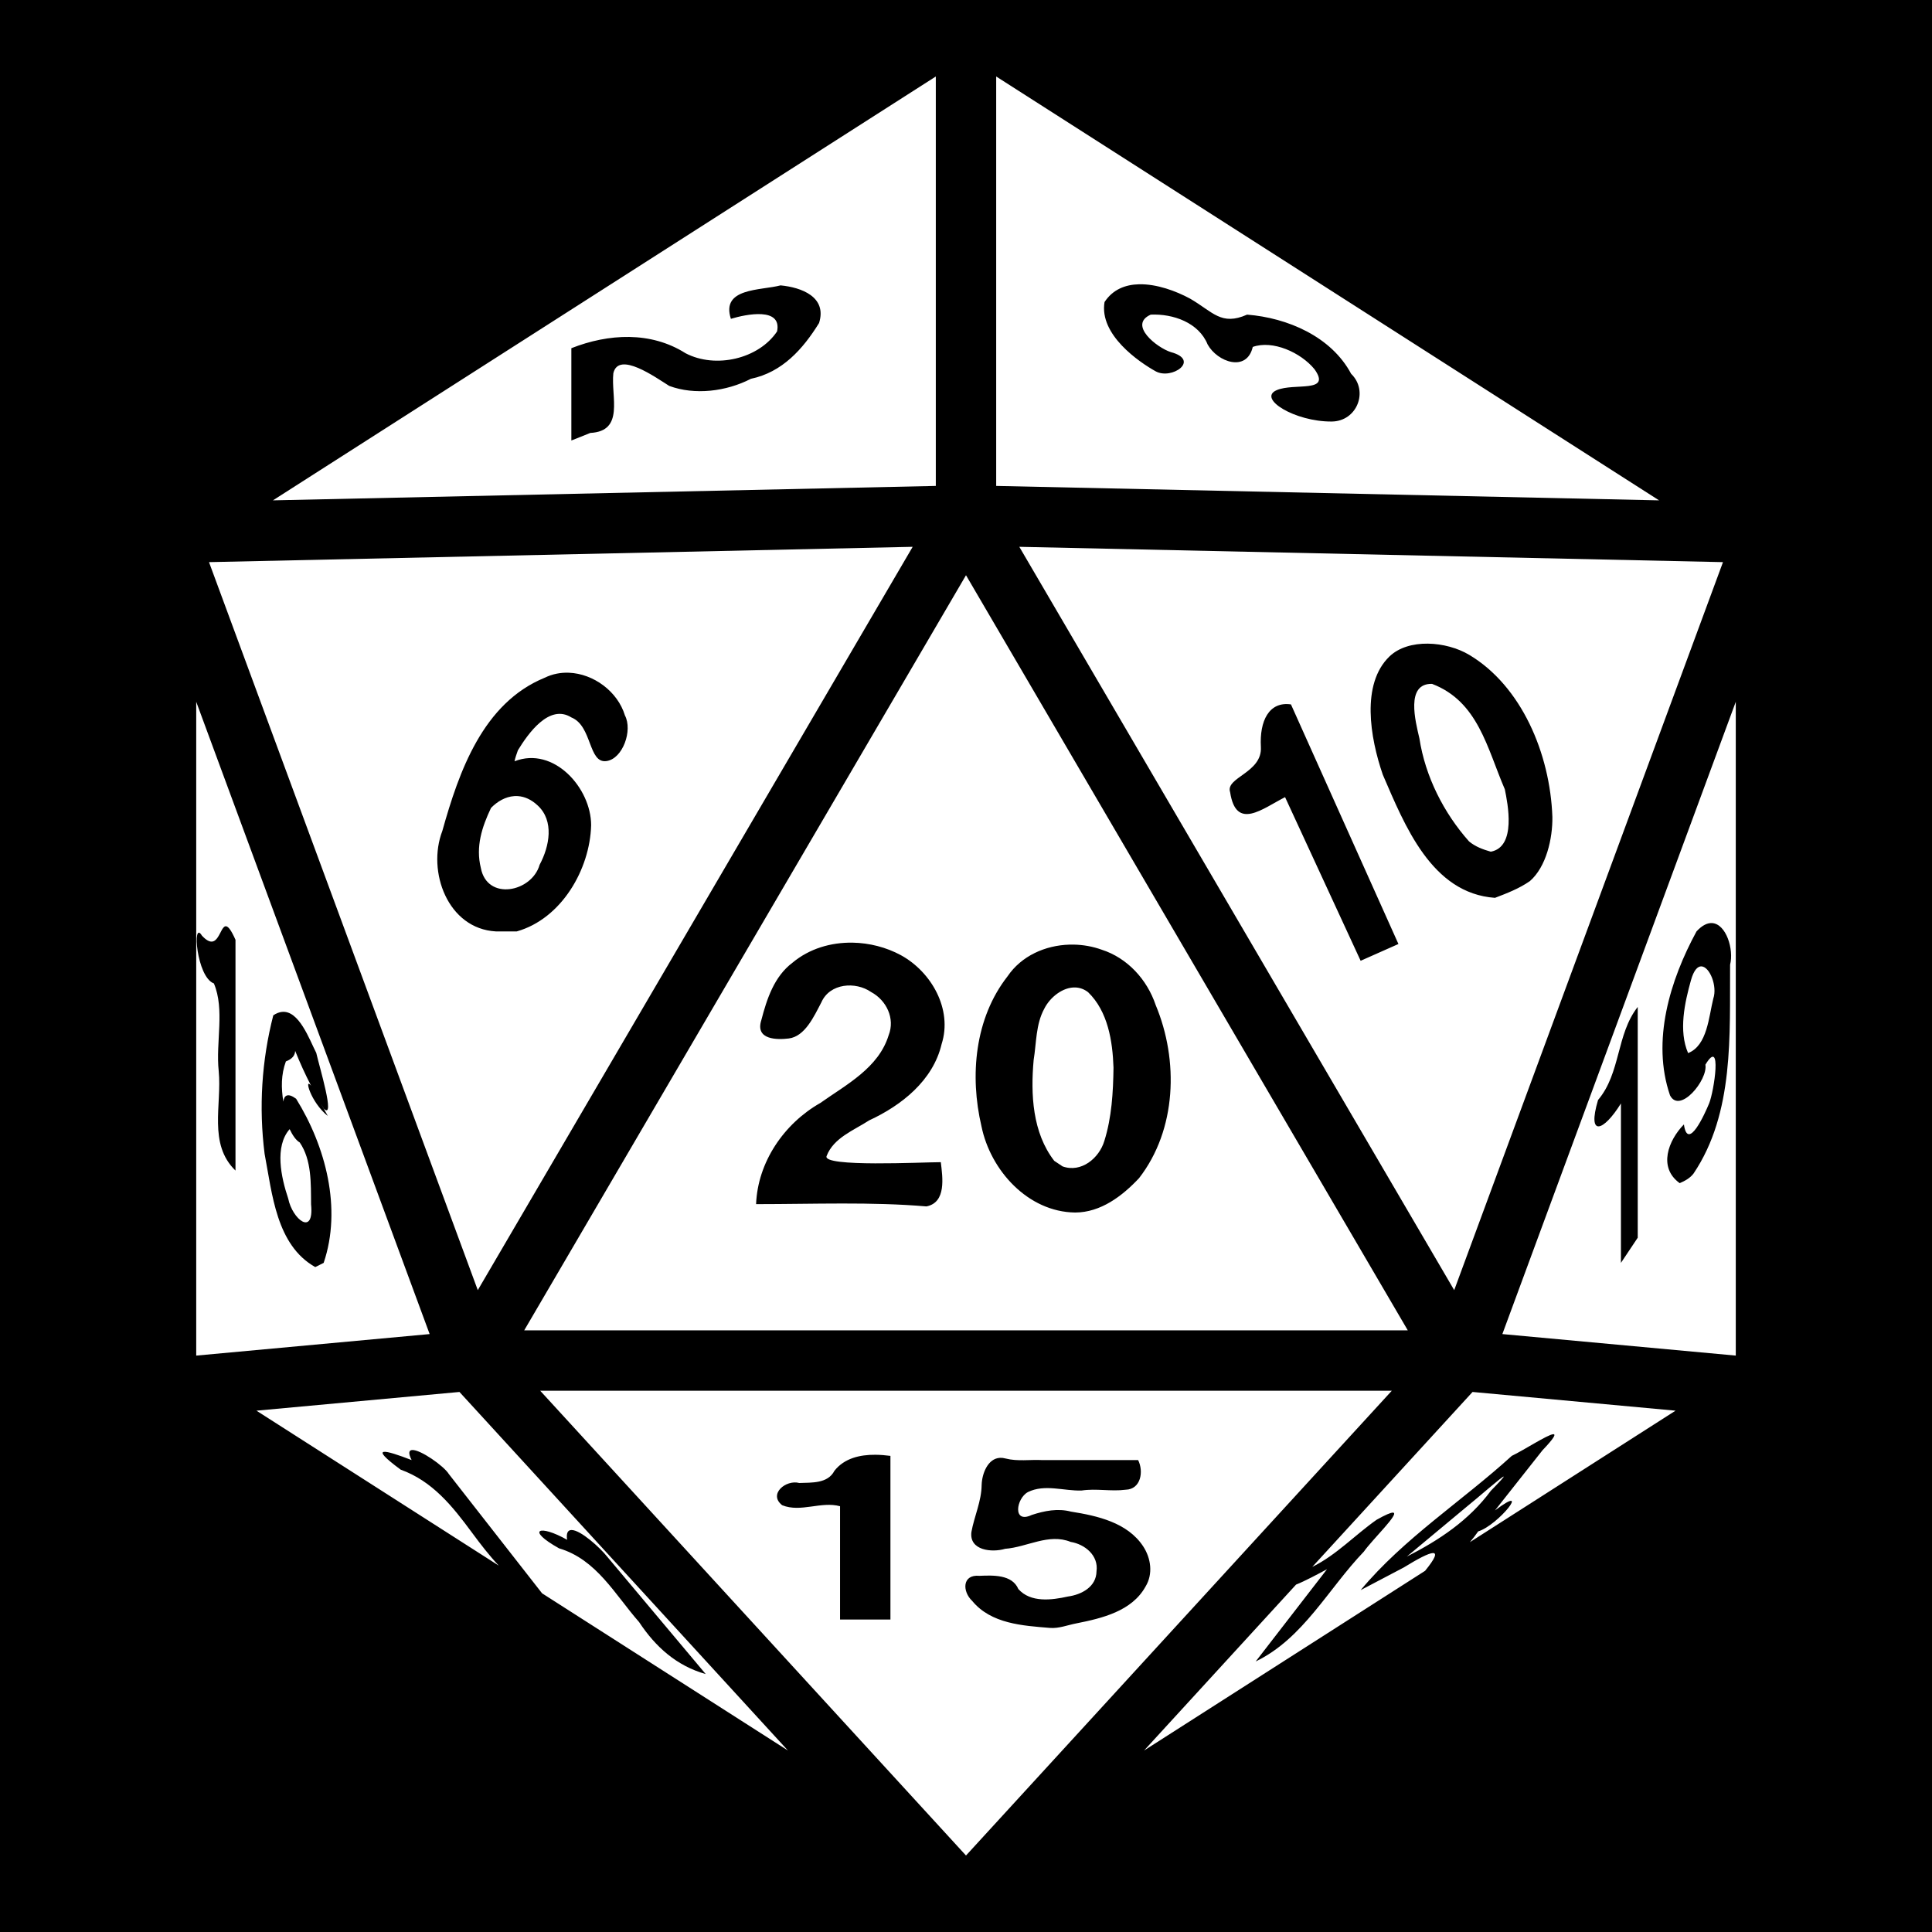
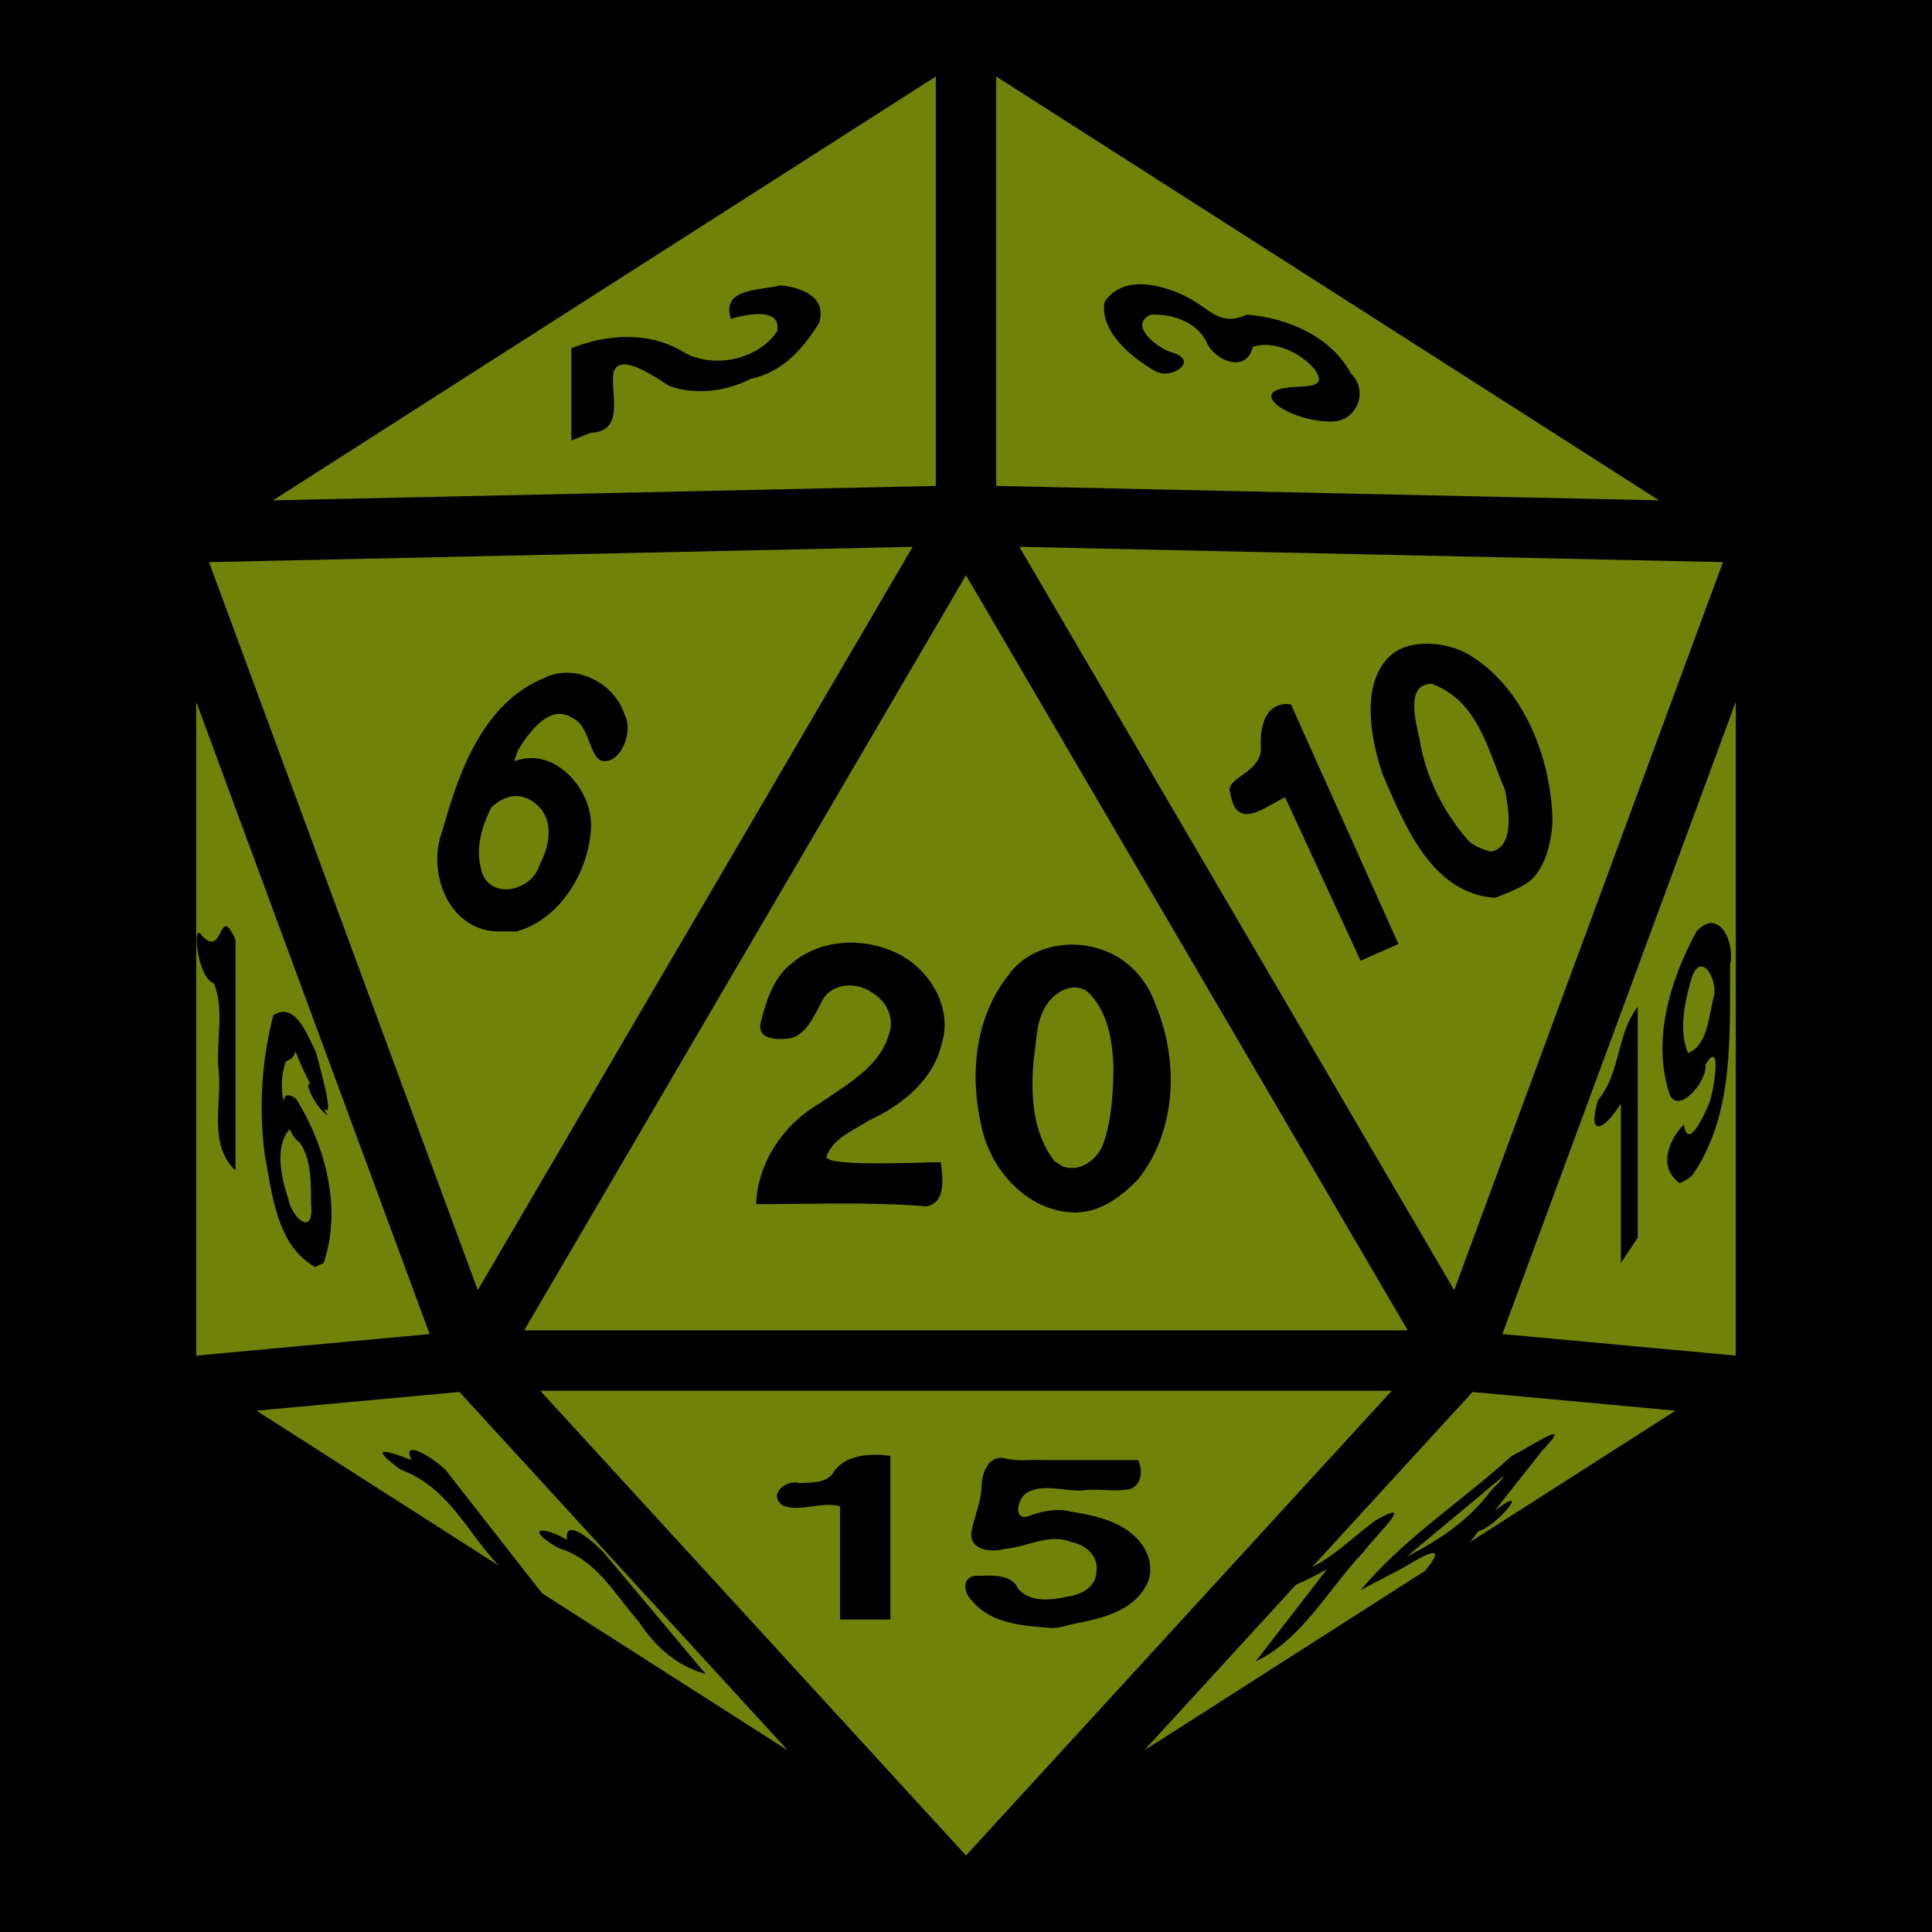
<svg xmlns="http://www.w3.org/2000/svg" viewBox="0 0 512 512" style="height: 512px; width: 512px;">
  <path d="M0 0h512v512H0z" fill="#000" fill-opacity="1" />
  <g class="" transform="translate(0,0)" style="touch-action: none;">
-     <path d="M248 20.27L72.33 132.598 248 128.775zm16 0v108.505l175.67 3.823zm37.844 55.066c4.647-.112 9.772 1.762 13.576 3.824 6.082 3.54 8.205 7.248 15.074 4.22 10.698.844 22.297 5.794 27.568 15.68 4.715 4.574 1.555 12.61-5.167 12.65-9.72.06-19.74-6.075-14.563-8.314 4.65-2.01 14.634.886 10.014-5.56-3.632-4.435-11.085-7.78-16.352-5.897-1.59 6.81-9.382 3.996-11.955-.643-2.357-5.815-9.154-8.18-15.085-7.916-6.06 2.703 1.67 8.784 5.344 9.936 7.904 2.124.217 7.454-4.062 5.07-4.28-2.386-14.993-9.645-13.523-18.34 2.188-3.336 5.514-4.623 9.13-4.71zm-94.987.293c5.534.522 12.383 3.06 10.202 9.975-4.282 6.93-9.778 13.057-18.062 14.782-6.514 3.368-14.885 4.397-21.646 1.883-3.604-2.246-13.427-9.325-14.81-3.354-.666 6.2 3.028 15.352-6.106 15.816l-5.02 2.006v-24.46c9.842-3.876 21.037-4.516 30.266 1.335 7.973 4.16 19.38 1.503 24.252-5.783 1.33-6.494-8.162-4.57-12.24-3.336-2.687-8.26 7.87-7.47 13.163-8.865zm35.012 69.282l-186.48 4.06 71.23 192.93zm28.26 0l115.25 196.99 71.23-192.93zm-14.13 7.53l-117.076 200.11h234.152zm122.4 18.132c3.895.046 7.914 1.155 10.942 2.96 13.828 8.237 21.455 26.145 22.056 42.956.084 5.698-1.618 13.246-5.966 17.016-2.85 1.984-6.025 3.198-9.244 4.432-16.824-1.18-23.932-19.237-29.727-32.625-3.405-9.887-5.777-24.05 1.74-31.32 2.533-2.45 6.305-3.465 10.2-3.42zm-227.627 7.707c6.525.26 12.91 4.953 14.844 11.32 2.083 3.974-.562 11.445-4.857 12.09-4.9.734-3.757-9.317-9.344-11.565-5.88-3.69-11.495 4.34-14.166 8.707-.33.96-.695 1.918-.896 2.914 10.397-4.057 20.312 7.093 20.304 16.953-.312 11.67-7.843 24.777-19.705 28.134h-5.564c-12.7-.706-18.296-15.853-14.163-26.63 4.42-15.785 10.772-33.904 27.134-40.6 2.048-1.002 4.24-1.41 6.413-1.323zm228.725 2.95c-7.066-.148-4.38 9.958-3.338 14.456 1.55 10.1 6.458 19.766 13.15 27.293 1.7 1.414 3.663 2.13 5.764 2.727 6.865-1.254 4.47-12.833 3.72-16.535-4.707-10.907-7.057-23.284-19.296-27.942zM52 185.98v173.266l61.86-5.703zm408 0l-61.86 167.563 61.86 5.703zm-117.88.698l28.478 63.492-10.014 4.447-20.027-43.365c-6.02 3.062-12.98 8.95-14.56-1.303-1.344-3.955 8.546-5.1 8.15-11.993-.393-6.892 2.154-12.126 7.972-11.28zm-205.847 24.3c-2.302.156-4.453 1.392-6.148 3.133-2.417 5.077-4.1 10.268-2.695 15.913 1.668 8.807 13.515 6.41 15.576-.85 2.663-4.976 3.863-11.65-.49-15.696-1.722-1.623-3.514-2.38-5.248-2.5-.335-.024-.666-.023-.995 0zm317.48 33.65c3.69.262 5.783 6.924 4.74 11.038-.137 18.62 1.144 39.21-9.677 55.322-.96 1.253-2.258 1.946-3.675 2.56-5.81-4.17-3.01-11.36 1.114-15.566 1.01 7.297 5.573-2.882 6.676-5.56 1.31-3.18 3.52-17.75-.983-10.27.69 4.05-6.805 13.154-9.38 8.118-4.937-14.41-.017-30.488 7.025-43.436 1.526-1.667 2.933-2.292 4.162-2.205zm-393.823.845c.588.086 1.344 1.032 2.478 3.584v61.156c-7.297-7.04-3.567-17.42-4.45-26.402-.814-7.606 1.655-16.264-1.274-23.193-4.622-1.674-5.797-17.045-3.176-12.672 4.407 4.768 4.657-2.73 6.422-2.472zm166.013 4.34c4.463.077 8.93 1.227 12.8 3.32 8.1 4.427 13.744 14.375 10.792 23.568-2.265 9.636-10.61 16.243-19.195 20.208-4.058 2.644-9.45 4.618-11.283 9.46-1.196 2.994 25.396 1.62 30.267 1.62.47 4.003 1.52 10.68-3.814 11.725-14.52-1.25-29.88-.606-45.14-.606.437-11.176 7.425-21.35 17.023-26.808 6.9-4.875 15.435-9.283 18.1-17.927 1.763-4.44-.56-9.28-4.632-11.47-4.154-2.874-10.947-2.34-13.178 2.7-1.992 3.82-4.38 9.075-8.657 9.604-2.893.358-8.99.475-7.263-4.873 1.46-5.63 3.413-11.567 8.263-15.213 4.45-3.726 10.18-5.403 15.918-5.306zm58.565.517c2.548.043 5.088.494 7.46 1.352 6.835 2.2 12.034 7.93 14.296 14.656 6.14 14.67 5.577 33.025-4.407 45.89-4.434 4.726-10.147 9.084-16.93 9.104-12.504-.152-22.452-11.172-24.83-22.865-3.145-13.39-1.786-28.618 6.913-39.733 3.686-5.435 10-8.212 16.406-8.398.364-.01.728-.012 1.092-.006zm166.388 5.768c-.997-.037-2.02.973-2.777 3.683-1.645 5.895-3.323 13.392-.755 19.298 5.1-1.992 5.47-9.617 6.676-14.437 1.127-3.304-.95-8.46-3.144-8.542zm-165.834 5.593c-3.386-.167-6.824 2.62-8.324 5.64-2.258 4.143-2.065 9.04-2.812 13.594-.813 9.084-.33 19.23 5.457 26.707l2.207 1.472c4.928 1.78 9.694-2.16 11.07-6.74 1.962-6.234 2.34-12.9 2.43-19.407-.235-7.035-1.47-14.922-6.73-20.012-1.044-.813-2.17-1.196-3.298-1.252zm148.954 5.158v61.156l-4.452 6.672v-42.254c-4.61 7.453-9.028 9.044-6.066-.912 6.054-7.15 4.81-17.41 10.518-24.662zm-359.37 1.11c.02.07.043.14.063.208 4.513-.497 7.276 7.277 9.104 10.865.8 3.573 5.12 17.77 2.032 14.798-.273-.453-.53-.914-.795-1.37l1.837 3.3c-4.598-3.657-6.375-10.487-4.444-8.024-1.558-3.014-2.96-6.095-4.218-9.24-.06 1.18-.727 2.115-2.465 2.793-1.287 3.49-1.265 7.08-.67 10.645.2-1.67 1.175-2.384 3.385-.754 7.842 12.624 12.176 29.107 7.298 43.498l-2.224 1.11c-10.357-5.83-11.404-19.436-13.427-30.003-1.555-12.29-.788-24.71 2.3-36.71.807-.547 1.567-.828 2.284-.907-.02-.07-.042-.137-.06-.207zm.06.208c.114.417.237.826.368 1.225-.12-.408-.25-.813-.365-1.224zm2.052 31.07c-4.06 4.626-2.26 12.79-.377 18.4 1.108 5.507 6.916 10.14 6.056 1.52-.05-5.63.17-11.725-3-16.39-.96-.537-1.907-1.898-2.678-3.53zm66.396 69.317L256 491.73l112.846-123.177zm-21.394.33l-53.797 4.96 64.223 41.065c-2.556-2.703-4.856-5.71-7.118-8.763-5.132-6.95-10.468-13.657-18.88-16.672-8.736-6.442-4.18-5.276 2.9-2.537-.948-1.854-.725-2.61.123-2.668 2.17-.153 8.43 4.226 9.74 6.37l24.706 31.606 65.15 41.656zm268.48 0l-42.472 46.36c6.404-3.148 11.38-8.538 17.056-12.493 2.396-1.346 3.72-1.896 4.295-1.89 2.055.017-5.43 7.116-7.682 10.333-9.42 9.813-16.066 23.033-28.668 29.114l18.914-24.46c-2.32 1.26-5.94 3.19-8.21 4.085l-40.28 43.968 74.468-47.615c5.48-6.718 1.903-5.537-5.64-.896l-11.438 6.014c11.46-13.746 26.855-23.568 40.053-35.582 3.162-1.492 9.503-5.663 10.986-5.738.777-.04.22 1.045-2.824 4.228l-12.613 15.965c10.01-7.533.884 3.926-4.45 5.56-.695 1.01-1.44 1.95-2.212 2.862l54.512-34.856zm-158.265 16.644c1.358.01 2.71.125 3.998.295v43.365h-13.35v-30.02c-5.04-1.378-10.417 1.722-15.34-.27-3.758-2.94 1.01-6.846 4.524-5.89 3.278-.126 7.556.197 9.324-3.234 2.635-3.34 6.77-4.274 10.845-4.246zm33.048.81c.464-.02.963.037 1.497.186 3.147.81 6.466.245 9.695.413h25.402c1.503 2.992.752 7.75-3.305 7.855-3.893.51-7.81-.382-11.69.212-4.698.146-9.753-1.773-14.198.404-3.122 1.66-4.165 8.505.988 6.076 3.366-1.11 6.912-1.807 10.408-.89 6.984 1.103 14.966 2.89 19.125 9.19 2.076 3.156 2.672 7.337.633 10.67-3.602 6.528-11.534 8.407-18.295 9.75-2.337.443-4.66 1.404-7.03 1.21-7.245-.593-15.603-1.083-20.603-7.144-2.662-2.494-2.703-7.097 1.903-6.66 3.57-.142 8.657-.4 10.322 3.505 3.247 3.66 8.837 2.94 13.127 1.98 3.588-.483 7.53-2.548 7.584-6.673.59-4.21-3.078-7.18-6.844-7.8-5.818-2.365-11.57 1.405-17.37 1.827-3.463 1.046-9.578.48-8.936-4.465.76-4.188 2.663-8.108 2.71-12.46.09-3.005 1.634-7.03 4.877-7.184zm133.47 4.975c-.21-.248-6.99 5.744-9.92 8.08l-15.75 13.118c8.59-4.363 16.472-9.61 22.275-17.448 2.553-2.6 3.476-3.652 3.394-3.75zm-247.032 14.16c2.39-.02 7.543 4.65 9.45 7.06l26.11 31.11c-7.722-2.182-13.29-7.19-17.653-13.777-6.43-7.316-11.282-16.606-21.213-19.54-8.943-5.002-5.18-6.42 2.133-2.264-.273-1.858.24-2.582 1.174-2.59z" fill="#fff" fill-opacity="1" />
+     <path d="M248 20.27L72.33 132.598 248 128.775zm16 0v108.505l175.67 3.823zm37.844 55.066c4.647-.112 9.772 1.762 13.576 3.824 6.082 3.54 8.205 7.248 15.074 4.22 10.698.844 22.297 5.794 27.568 15.68 4.715 4.574 1.555 12.61-5.167 12.65-9.72.06-19.74-6.075-14.563-8.314 4.65-2.01 14.634.886 10.014-5.56-3.632-4.435-11.085-7.78-16.352-5.897-1.59 6.81-9.382 3.996-11.955-.643-2.357-5.815-9.154-8.18-15.085-7.916-6.06 2.703 1.67 8.784 5.344 9.936 7.904 2.124.217 7.454-4.062 5.07-4.28-2.386-14.993-9.645-13.523-18.34 2.188-3.336 5.514-4.623 9.13-4.71zm-94.987.293c5.534.522 12.383 3.06 10.202 9.975-4.282 6.93-9.778 13.057-18.062 14.782-6.514 3.368-14.885 4.397-21.646 1.883-3.604-2.246-13.427-9.325-14.81-3.354-.666 6.2 3.028 15.352-6.106 15.816l-5.02 2.006v-24.46c9.842-3.876 21.037-4.516 30.266 1.335 7.973 4.16 19.38 1.503 24.252-5.783 1.33-6.494-8.162-4.57-12.24-3.336-2.687-8.26 7.87-7.47 13.163-8.865zm35.012 69.282l-186.48 4.06 71.23 192.93zm28.26 0l115.25 196.99 71.23-192.93zm-14.13 7.53l-117.076 200.11h234.152zm122.4 18.132c3.895.046 7.914 1.155 10.942 2.96 13.828 8.237 21.455 26.145 22.056 42.956.084 5.698-1.618 13.246-5.966 17.016-2.85 1.984-6.025 3.198-9.244 4.432-16.824-1.18-23.932-19.237-29.727-32.625-3.405-9.887-5.777-24.05 1.74-31.32 2.533-2.45 6.305-3.465 10.2-3.42zm-227.627 7.707c6.525.26 12.91 4.953 14.844 11.32 2.083 3.974-.562 11.445-4.857 12.09-4.9.734-3.757-9.317-9.344-11.565-5.88-3.69-11.495 4.34-14.166 8.707-.33.96-.695 1.918-.896 2.914 10.397-4.057 20.312 7.093 20.304 16.953-.312 11.67-7.843 24.777-19.705 28.134h-5.564c-12.7-.706-18.296-15.853-14.163-26.63 4.42-15.785 10.772-33.904 27.134-40.6 2.048-1.002 4.24-1.41 6.413-1.323zm228.725 2.95c-7.066-.148-4.38 9.958-3.338 14.456 1.55 10.1 6.458 19.766 13.15 27.293 1.7 1.414 3.663 2.13 5.764 2.727 6.865-1.254 4.47-12.833 3.72-16.535-4.707-10.907-7.057-23.284-19.296-27.942zM52 185.98v173.266l61.86-5.703zm408 0l-61.86 167.563 61.86 5.703zm-117.88.698l28.478 63.492-10.014 4.447-20.027-43.365c-6.02 3.062-12.98 8.95-14.56-1.303-1.344-3.955 8.546-5.1 8.15-11.993-.393-6.892 2.154-12.126 7.972-11.28zm-205.847 24.3c-2.302.156-4.453 1.392-6.148 3.133-2.417 5.077-4.1 10.268-2.695 15.913 1.668 8.807 13.515 6.41 15.576-.85 2.663-4.976 3.863-11.65-.49-15.696-1.722-1.623-3.514-2.38-5.248-2.5-.335-.024-.666-.023-.995 0zm317.48 33.65c3.69.262 5.783 6.924 4.74 11.038-.137 18.62 1.144 39.21-9.677 55.322-.96 1.253-2.258 1.946-3.675 2.56-5.81-4.17-3.01-11.36 1.114-15.566 1.01 7.297 5.573-2.882 6.676-5.56 1.31-3.18 3.52-17.75-.983-10.27.69 4.05-6.805 13.154-9.38 8.118-4.937-14.41-.017-30.488 7.025-43.436 1.526-1.667 2.933-2.292 4.162-2.205zm-393.823.845c.588.086 1.344 1.032 2.478 3.584v61.156c-7.297-7.04-3.567-17.42-4.45-26.402-.814-7.606 1.655-16.264-1.274-23.193-4.622-1.674-5.797-17.045-3.176-12.672 4.407 4.768 4.657-2.73 6.422-2.472zm166.013 4.34c4.463.077 8.93 1.227 12.8 3.32 8.1 4.427 13.744 14.375 10.792 23.568-2.265 9.636-10.61 16.243-19.195 20.208-4.058 2.644-9.45 4.618-11.283 9.46-1.196 2.994 25.396 1.62 30.267 1.62.47 4.003 1.52 10.68-3.814 11.725-14.52-1.25-29.88-.606-45.14-.606.437-11.176 7.425-21.35 17.023-26.808 6.9-4.875 15.435-9.283 18.1-17.927 1.763-4.44-.56-9.28-4.632-11.47-4.154-2.874-10.947-2.34-13.178 2.7-1.992 3.82-4.38 9.075-8.657 9.604-2.893.358-8.99.475-7.263-4.873 1.46-5.63 3.413-11.567 8.263-15.213 4.45-3.726 10.18-5.403 15.918-5.306zm58.565.517c2.548.043 5.088.494 7.46 1.352 6.835 2.2 12.034 7.93 14.296 14.656 6.14 14.67 5.577 33.025-4.407 45.89-4.434 4.726-10.147 9.084-16.93 9.104-12.504-.152-22.452-11.172-24.83-22.865-3.145-13.39-1.786-28.618 6.913-39.733 3.686-5.435 10-8.212 16.406-8.398.364-.01.728-.012 1.092-.006zm166.388 5.768c-.997-.037-2.02.973-2.777 3.683-1.645 5.895-3.323 13.392-.755 19.298 5.1-1.992 5.47-9.617 6.676-14.437 1.127-3.304-.95-8.46-3.144-8.542zm-165.834 5.593c-3.386-.167-6.824 2.62-8.324 5.64-2.258 4.143-2.065 9.04-2.812 13.594-.813 9.084-.33 19.23 5.457 26.707l2.207 1.472c4.928 1.78 9.694-2.16 11.07-6.74 1.962-6.234 2.34-12.9 2.43-19.407-.235-7.035-1.47-14.922-6.73-20.012-1.044-.813-2.17-1.196-3.298-1.252zm148.954 5.158v61.156l-4.452 6.672v-42.254c-4.61 7.453-9.028 9.044-6.066-.912 6.054-7.15 4.81-17.41 10.518-24.662zm-359.37 1.11c.02.07.043.14.063.208 4.513-.497 7.276 7.277 9.104 10.865.8 3.573 5.12 17.77 2.032 14.798-.273-.453-.53-.914-.795-1.37l1.837 3.3c-4.598-3.657-6.375-10.487-4.444-8.024-1.558-3.014-2.96-6.095-4.218-9.24-.06 1.18-.727 2.115-2.465 2.793-1.287 3.49-1.265 7.08-.67 10.645.2-1.67 1.175-2.384 3.385-.754 7.842 12.624 12.176 29.107 7.298 43.498l-2.224 1.11c-10.357-5.83-11.404-19.436-13.427-30.003-1.555-12.29-.788-24.71 2.3-36.71.807-.547 1.567-.828 2.284-.907-.02-.07-.042-.137-.06-.207zm.06.208c.114.417.237.826.368 1.225-.12-.408-.25-.813-.365-1.224zm2.052 31.07c-4.06 4.626-2.26 12.79-.377 18.4 1.108 5.507 6.916 10.14 6.056 1.52-.05-5.63.17-11.725-3-16.39-.96-.537-1.907-1.898-2.678-3.53zm66.396 69.317L256 491.73l112.846-123.177zm-21.394.33l-53.797 4.96 64.223 41.065c-2.556-2.703-4.856-5.71-7.118-8.763-5.132-6.95-10.468-13.657-18.88-16.672-8.736-6.442-4.18-5.276 2.9-2.537-.948-1.854-.725-2.61.123-2.668 2.17-.153 8.43 4.226 9.74 6.37l24.706 31.606 65.15 41.656zm268.48 0l-42.472 46.36c6.404-3.148 11.38-8.538 17.056-12.493 2.396-1.346 3.72-1.896 4.295-1.89 2.055.017-5.43 7.116-7.682 10.333-9.42 9.813-16.066 23.033-28.668 29.114l18.914-24.46c-2.32 1.26-5.94 3.19-8.21 4.085l-40.28 43.968 74.468-47.615c5.48-6.718 1.903-5.537-5.64-.896l-11.438 6.014c11.46-13.746 26.855-23.568 40.053-35.582 3.162-1.492 9.503-5.663 10.986-5.738.777-.04.22 1.045-2.824 4.228l-12.613 15.965c10.01-7.533.884 3.926-4.45 5.56-.695 1.01-1.44 1.95-2.212 2.862l54.512-34.856zm-158.265 16.644c1.358.01 2.71.125 3.998.295v43.365h-13.35v-30.02c-5.04-1.378-10.417 1.722-15.34-.27-3.758-2.94 1.01-6.846 4.524-5.89 3.278-.126 7.556.197 9.324-3.234 2.635-3.34 6.77-4.274 10.845-4.246zm33.048.81c.464-.02.963.037 1.497.186 3.147.81 6.466.245 9.695.413h25.402c1.503 2.992.752 7.75-3.305 7.855-3.893.51-7.81-.382-11.69.212-4.698.146-9.753-1.773-14.198.404-3.122 1.66-4.165 8.505.988 6.076 3.366-1.11 6.912-1.807 10.408-.89 6.984 1.103 14.966 2.89 19.125 9.19 2.076 3.156 2.672 7.337.633 10.67-3.602 6.528-11.534 8.407-18.295 9.75-2.337.443-4.66 1.404-7.03 1.21-7.245-.593-15.603-1.083-20.603-7.144-2.662-2.494-2.703-7.097 1.903-6.66 3.57-.142 8.657-.4 10.322 3.505 3.247 3.66 8.837 2.94 13.127 1.98 3.588-.483 7.53-2.548 7.584-6.673.59-4.21-3.078-7.18-6.844-7.8-5.818-2.365-11.57 1.405-17.37 1.827-3.463 1.046-9.578.48-8.936-4.465.76-4.188 2.663-8.108 2.71-12.46.09-3.005 1.634-7.03 4.877-7.184zm133.47 4.975c-.21-.248-6.99 5.744-9.92 8.08l-15.75 13.118c8.59-4.363 16.472-9.61 22.275-17.448 2.553-2.6 3.476-3.652 3.394-3.75zm-247.032 14.16c2.39-.02 7.543 4.65 9.45 7.06l26.11 31.11c-7.722-2.182-13.29-7.19-17.653-13.777-6.43-7.316-11.282-16.606-21.213-19.54-8.943-5.002-5.18-6.42 2.133-2.264-.273-1.858.24-2.582 1.174-2.59z" fill="#708209" fill-opacity="1" />
  </g>
</svg>
